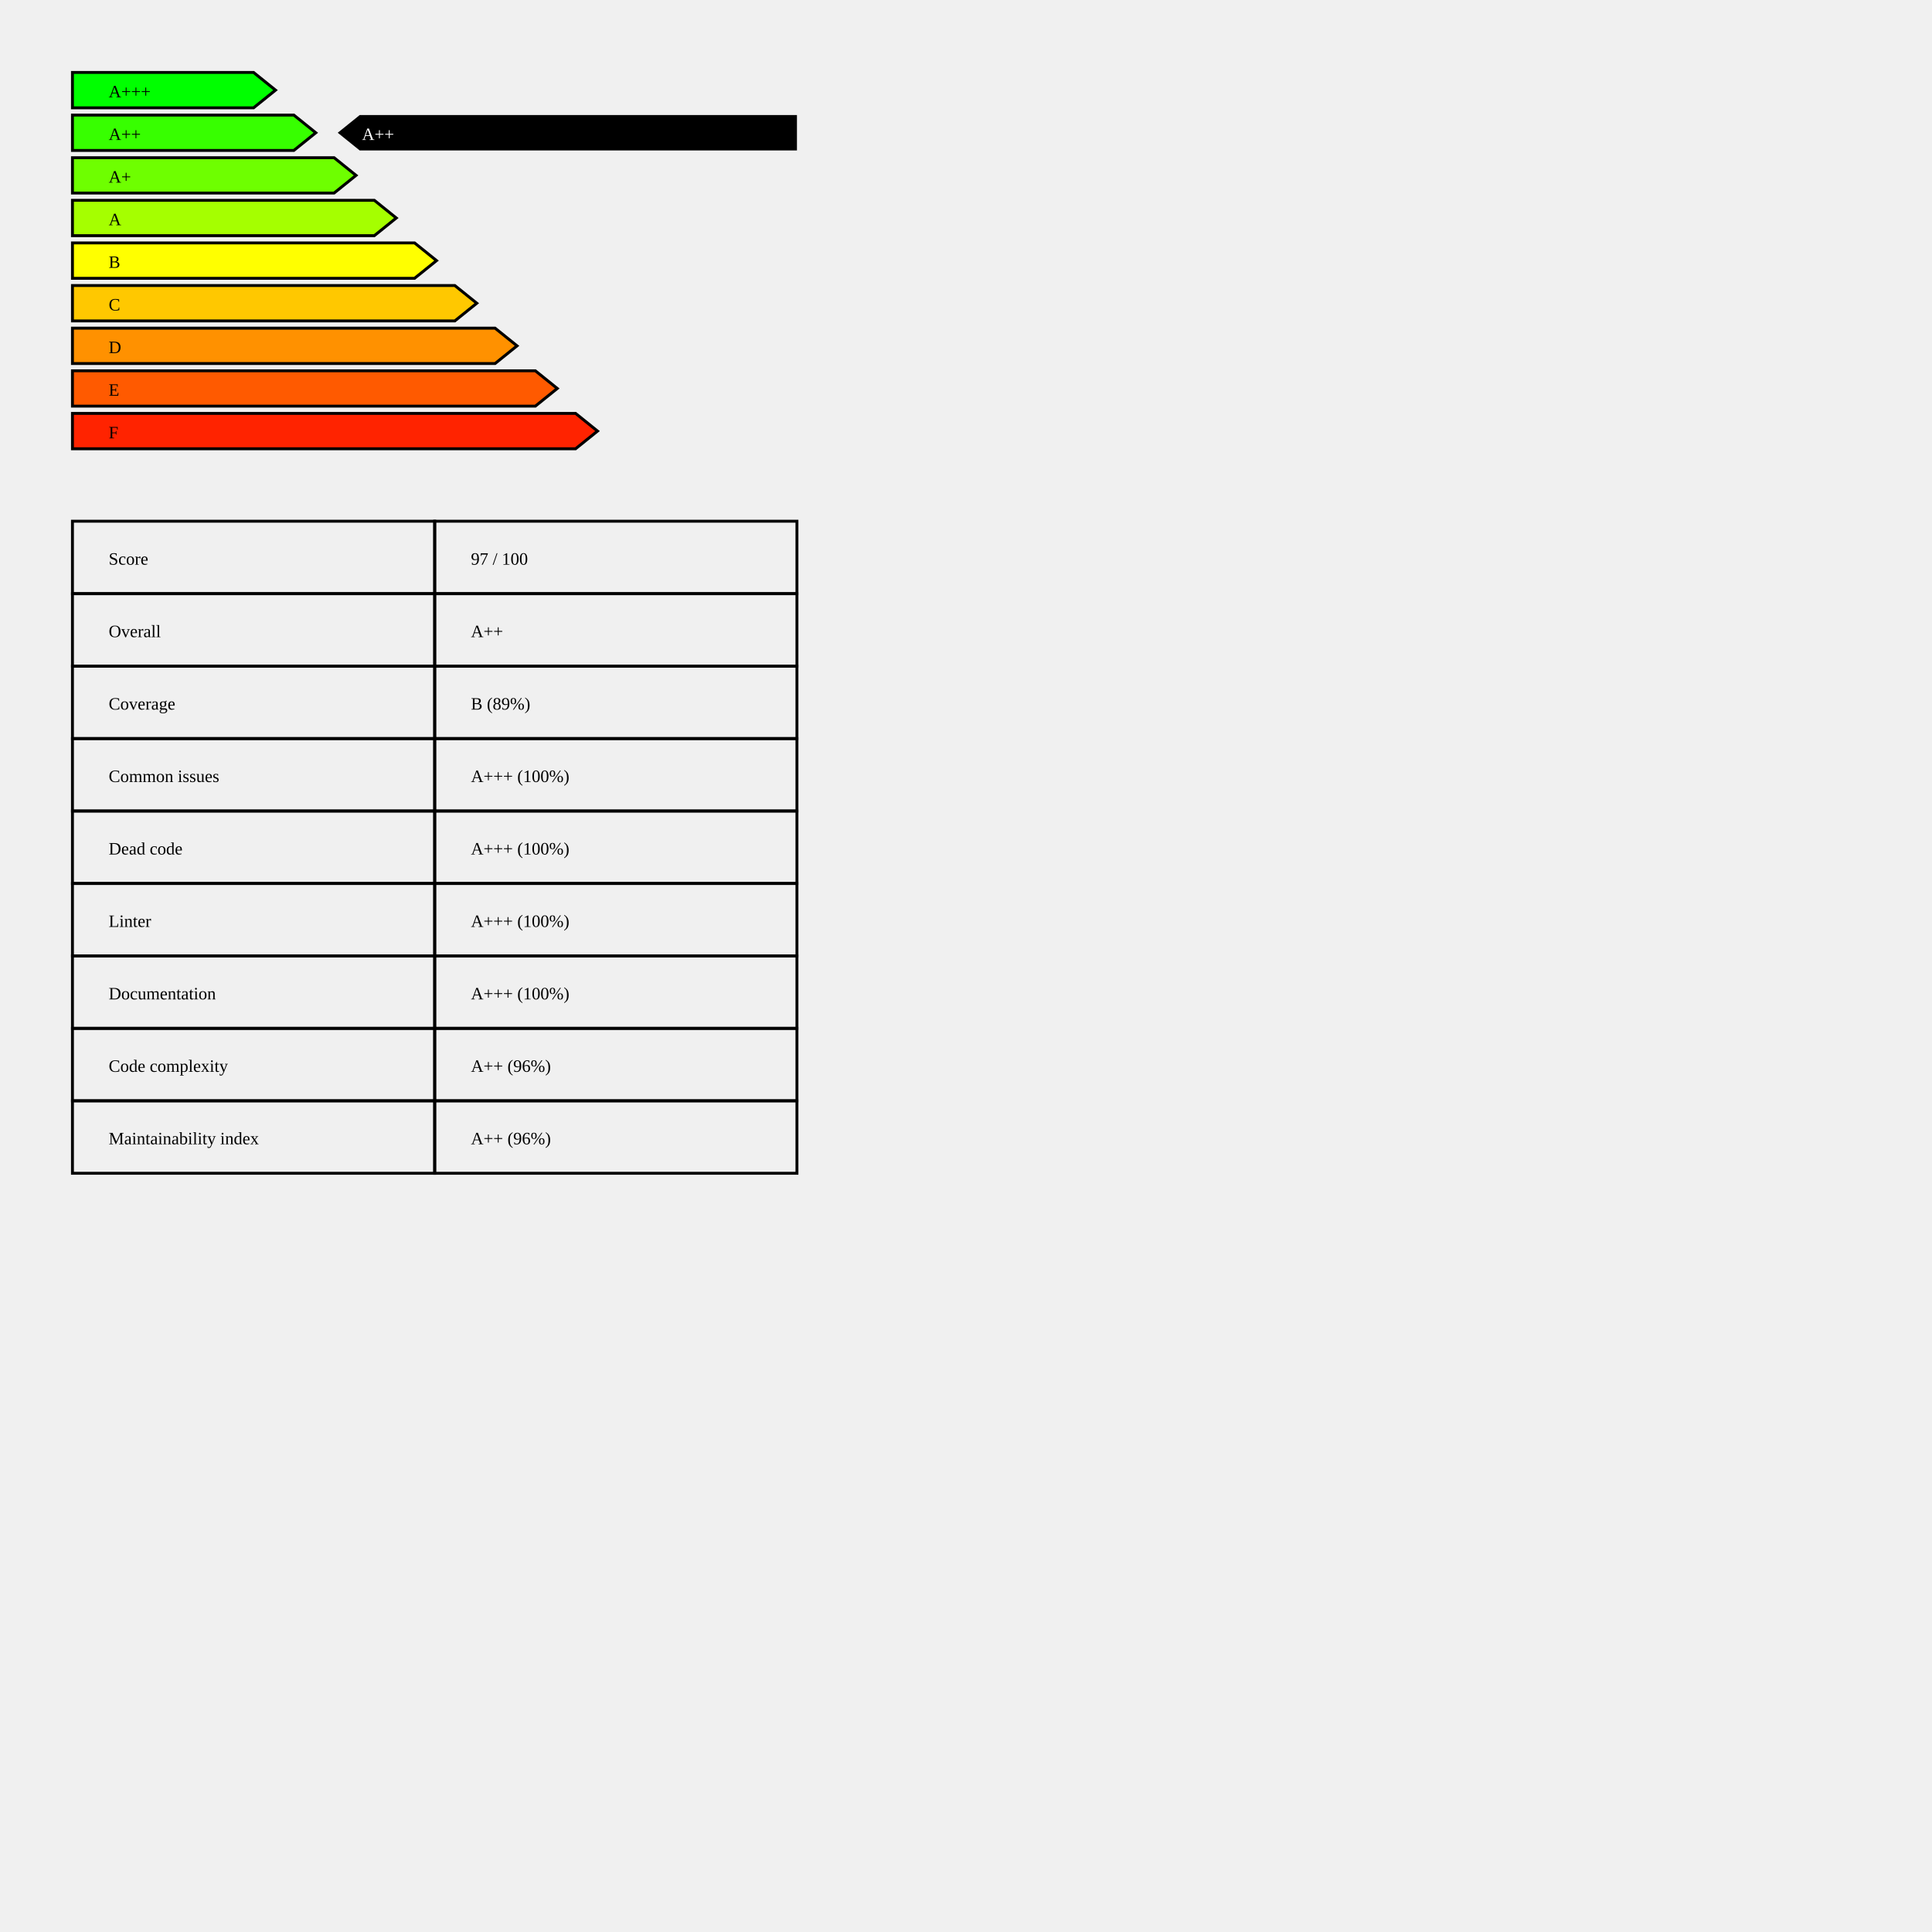
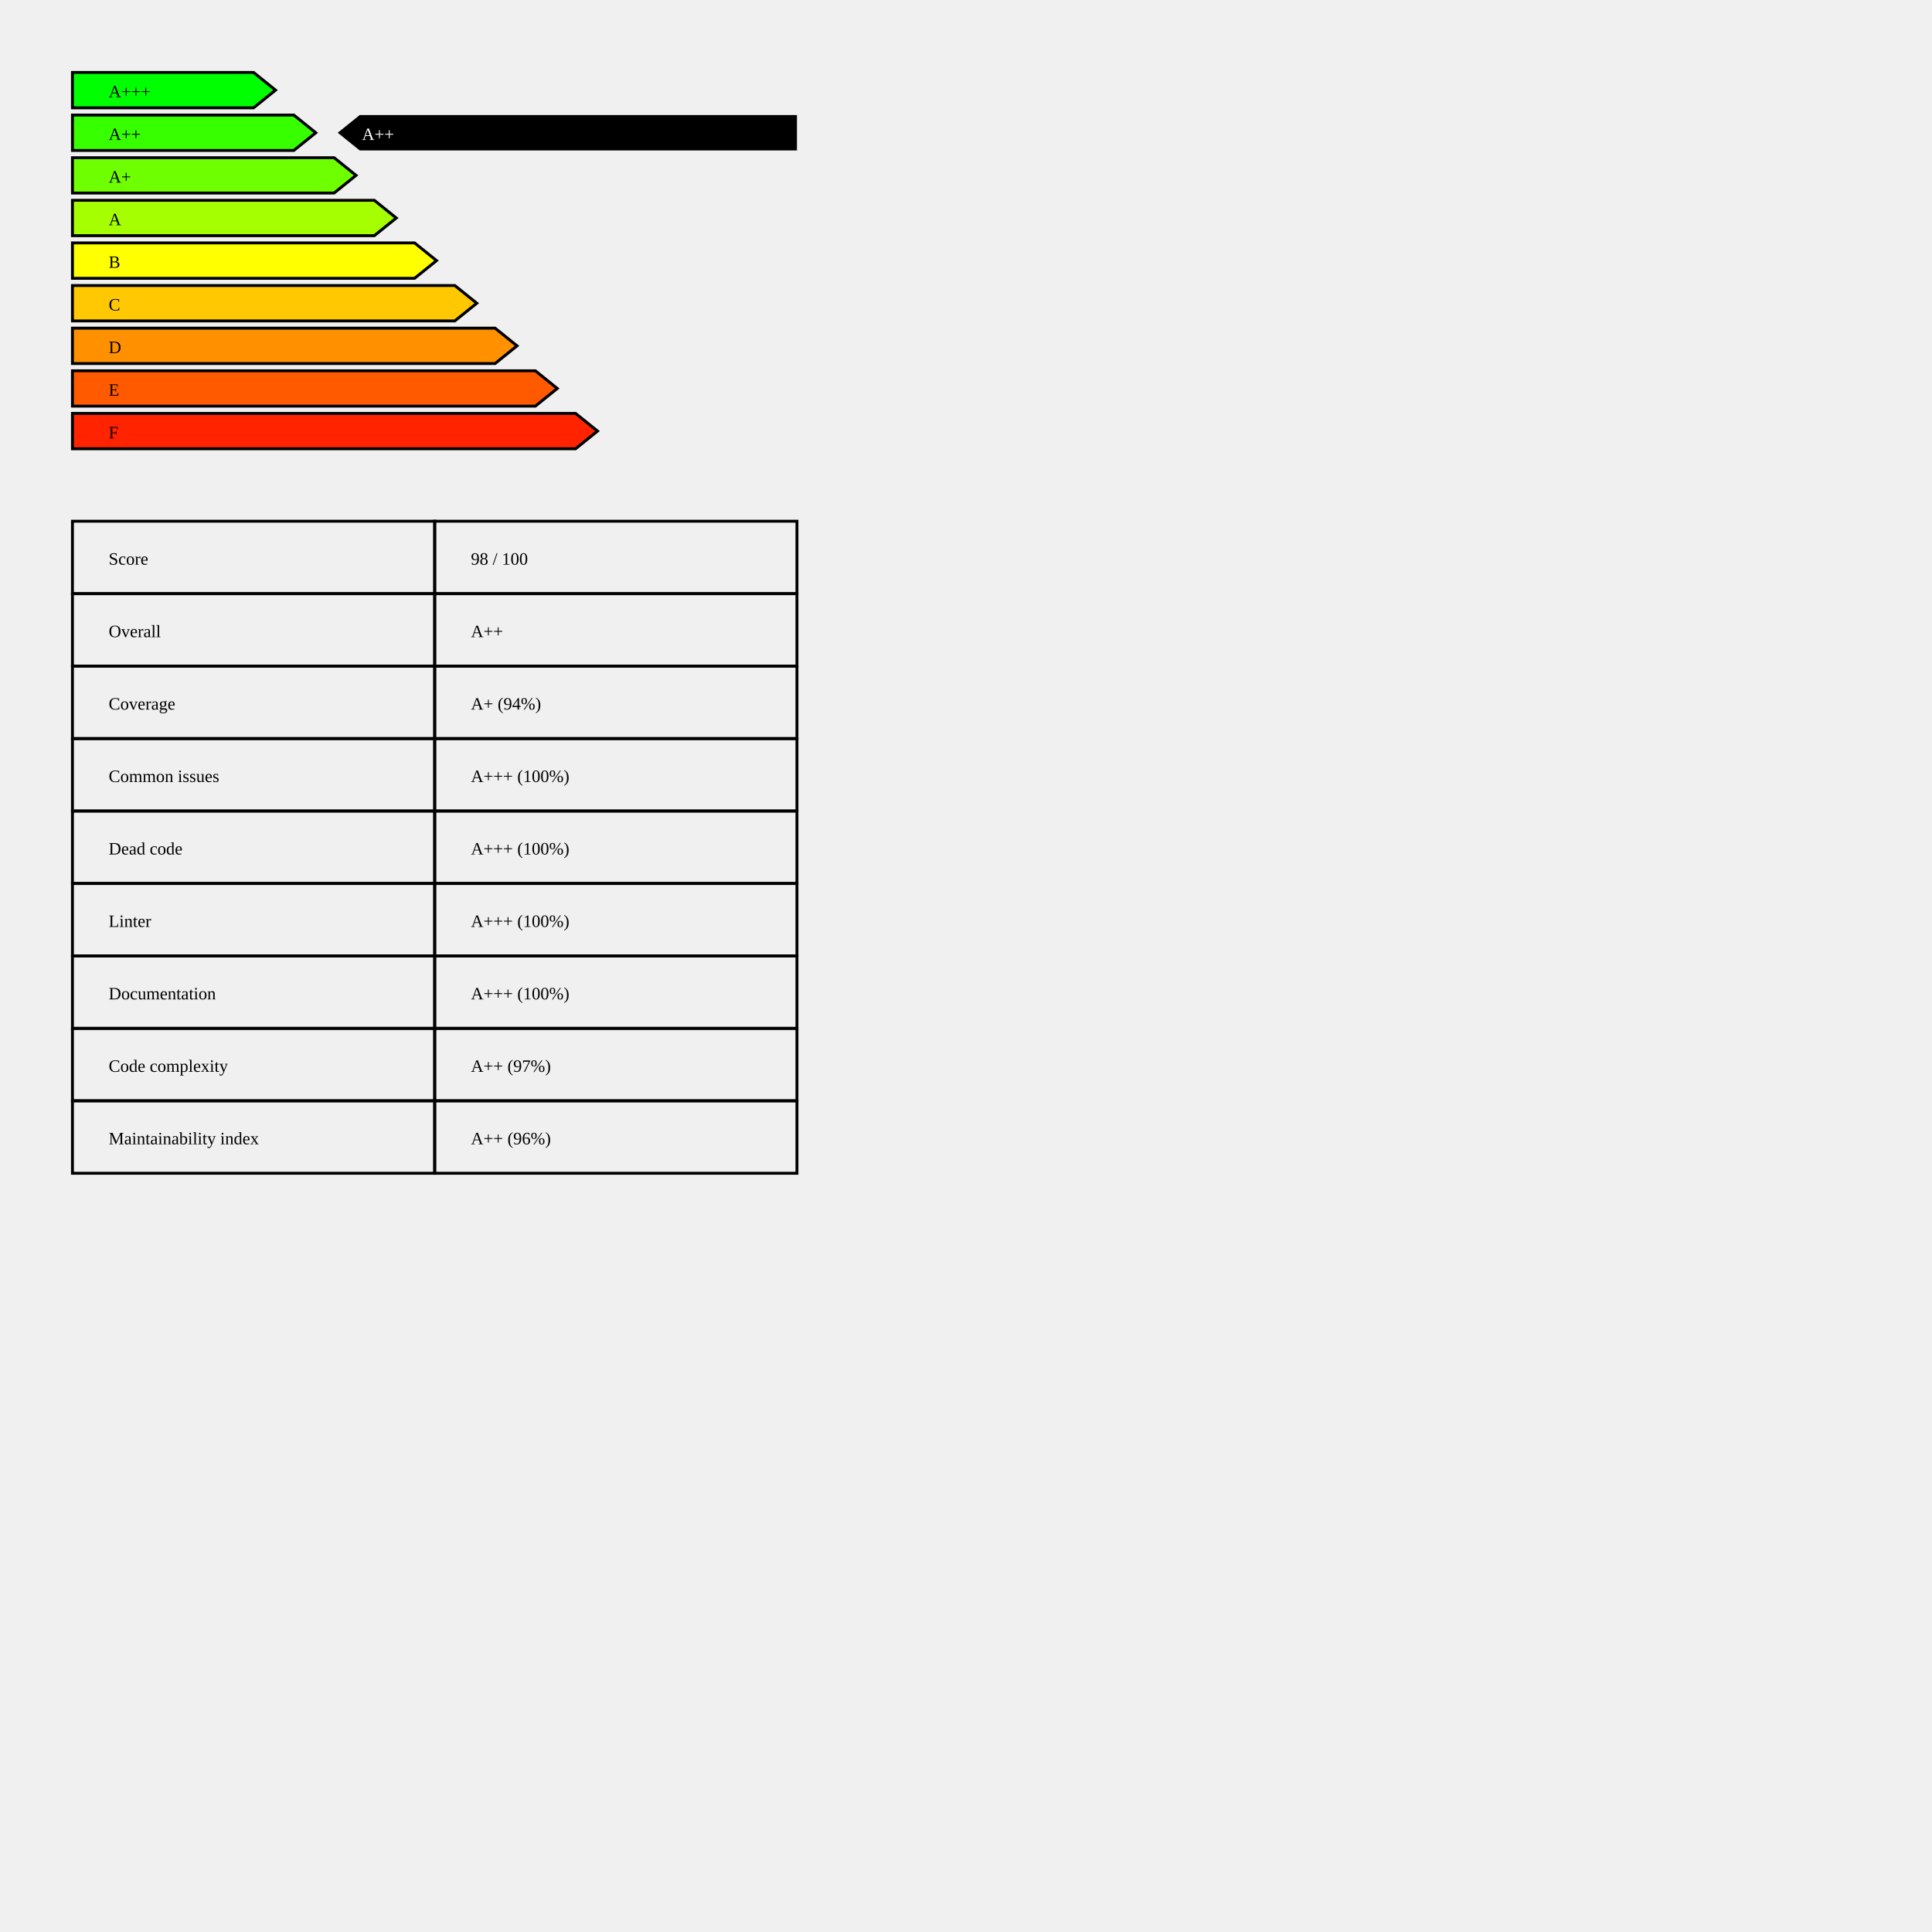
<svg xmlns="http://www.w3.org/2000/svg" baseProfile="full" height="1000pt" version="1.1" width="1000pt">
  <defs />
  <polygon points="50,50.0 175.0,50.0 190.152,62.206 175.0,74.412 50,74.412 50,50.0" style="fill:rgb(0 255 0);stroke:black;stroke-width:2;" />
  <text x="75.0" y="67.206">A+++</text>
  <polygon points="50,79.412 202.778,79.412 217.929,91.618 202.778,103.824 50,103.824 50,79.412" style="fill:rgb(55 255 0);stroke:black;stroke-width:2;" />
  <text x="75.0" y="96.618">A++</text>
  <polygon points="50,108.824 230.556,108.824 245.707,121.029 230.556,133.235 50,133.235 50,108.824" style="fill:rgb(110 255 0);stroke:black;stroke-width:2;" />
  <text x="75.0" y="126.029">A+</text>
  <polygon points="50,138.235 258.333,138.235 273.485,150.441 258.333,162.647 50,162.647 50,138.235" style="fill:rgb(165 255 0);stroke:black;stroke-width:2;" />
  <text x="75.0" y="155.441">A</text>
  <polygon points="50,167.647 286.111,167.647 301.263,179.853 286.111,192.059 50,192.059 50,167.647" style="fill:rgb(255 255 0);stroke:black;stroke-width:2;" />
  <text x="75.0" y="184.853">B</text>
  <polygon points="50,197.059 313.889,197.059 329.04,209.265 313.889,221.471 50,221.471 50,197.059" style="fill:rgb(255 200 0);stroke:black;stroke-width:2;" />
  <text x="75.0" y="214.265">C</text>
  <polygon points="50,226.471 341.667,226.471 356.818,238.676 341.667,250.882 50,250.882 50,226.471" style="fill:rgb(255 145 0);stroke:black;stroke-width:2;" />
  <text x="75.0" y="243.676">D</text>
  <polygon points="50,255.882 369.444,255.882 384.596,268.088 369.444,280.294 50,280.294 50,255.882" style="fill:rgb(255 90 0);stroke:black;stroke-width:2;" />
  <text x="75.0" y="273.088">E</text>
  <polygon points="50,285.294 397.222,285.294 412.374,297.5 397.222,309.706 50,309.706 50,285.294" style="fill:rgb(255 35 0);stroke:black;stroke-width:2;" />
  <text x="75.0" y="302.5">F</text>
  <polygon points="248.232,79.412 233.081,91.618 248.232,103.824 550,103.824 550,79.412" style="fill:black;" />
  <text fill="white" x="249.798" y="96.618">A++</text>
  <text x="75.0" y="389.706">Score</text>
-   <text x="325.0" y="389.706">97 / 100</text>
+   <text x="325.0" y="389.706">98 / 100</text>
  <polygon points="50,359.706 300,359.706 300,409.706 50,409.706 50,359.706" style="fill:none; stroke:black;stroke-width:2;" />
  <polygon points="300,359.706 550,359.706 550,409.706 300,409.706 300,359.706" style="fill:none; stroke:black;stroke-width:2;" />
  <text x="75.0" y="439.706">Overall</text>
  <text x="325.0" y="439.706">A++</text>
  <polygon points="50,409.706 300,409.706 300,459.706 50,459.706 50,409.706" style="fill:none; stroke:black;stroke-width:2;" />
  <polygon points="300,409.706 550,409.706 550,459.706 300,459.706 300,409.706" style="fill:none; stroke:black;stroke-width:2;" />
  <text x="75.0" y="489.706">Coverage</text>
-   <text x="325.0" y="489.706">B  (89%)</text>
+   <text x="325.0" y="489.706">A+  (94%)</text>
  <polygon points="50,459.706 300,459.706 300,509.706 50,509.706 50,459.706" style="fill:none; stroke:black;stroke-width:2;" />
  <polygon points="300,459.706 550,459.706 550,509.706 300,509.706 300,459.706" style="fill:none; stroke:black;stroke-width:2;" />
  <text x="75.0" y="539.706">Common issues</text>
  <text x="325.0" y="539.706">A+++  (100%)</text>
  <polygon points="50,509.706 300,509.706 300,559.706 50,559.706 50,509.706" style="fill:none; stroke:black;stroke-width:2;" />
  <polygon points="300,509.706 550,509.706 550,559.706 300,559.706 300,509.706" style="fill:none; stroke:black;stroke-width:2;" />
  <text x="75.0" y="589.706">Dead code</text>
  <text x="325.0" y="589.706">A+++  (100%)</text>
  <polygon points="50,559.706 300,559.706 300,609.706 50,609.706 50,559.706" style="fill:none; stroke:black;stroke-width:2;" />
  <polygon points="300,559.706 550,559.706 550,609.706 300,609.706 300,559.706" style="fill:none; stroke:black;stroke-width:2;" />
  <text x="75.0" y="639.706">Linter</text>
  <text x="325.0" y="639.706">A+++  (100%)</text>
  <polygon points="50,609.706 300,609.706 300,659.706 50,659.706 50,609.706" style="fill:none; stroke:black;stroke-width:2;" />
  <polygon points="300,609.706 550,609.706 550,659.706 300,659.706 300,609.706" style="fill:none; stroke:black;stroke-width:2;" />
  <text x="75.0" y="689.706">Documentation</text>
  <text x="325.0" y="689.706">A+++  (100%)</text>
  <polygon points="50,659.706 300,659.706 300,709.706 50,709.706 50,659.706" style="fill:none; stroke:black;stroke-width:2;" />
  <polygon points="300,659.706 550,659.706 550,709.706 300,709.706 300,659.706" style="fill:none; stroke:black;stroke-width:2;" />
  <text x="75.0" y="739.706">Code complexity</text>
-   <text x="325.0" y="739.706">A++  (96%)</text>
+   <text x="325.0" y="739.706">A++  (97%)</text>
  <polygon points="50,709.706 300,709.706 300,759.706 50,759.706 50,709.706" style="fill:none; stroke:black;stroke-width:2;" />
  <polygon points="300,709.706 550,709.706 550,759.706 300,759.706 300,709.706" style="fill:none; stroke:black;stroke-width:2;" />
  <text x="75.0" y="789.706">Maintainability index</text>
  <text x="325.0" y="789.706">A++  (96%)</text>
  <polygon points="50,759.706 300,759.706 300,809.706 50,809.706 50,759.706" style="fill:none; stroke:black;stroke-width:2;" />
  <polygon points="300,759.706 550,759.706 550,809.706 300,809.706 300,759.706" style="fill:none; stroke:black;stroke-width:2;" />
</svg>
